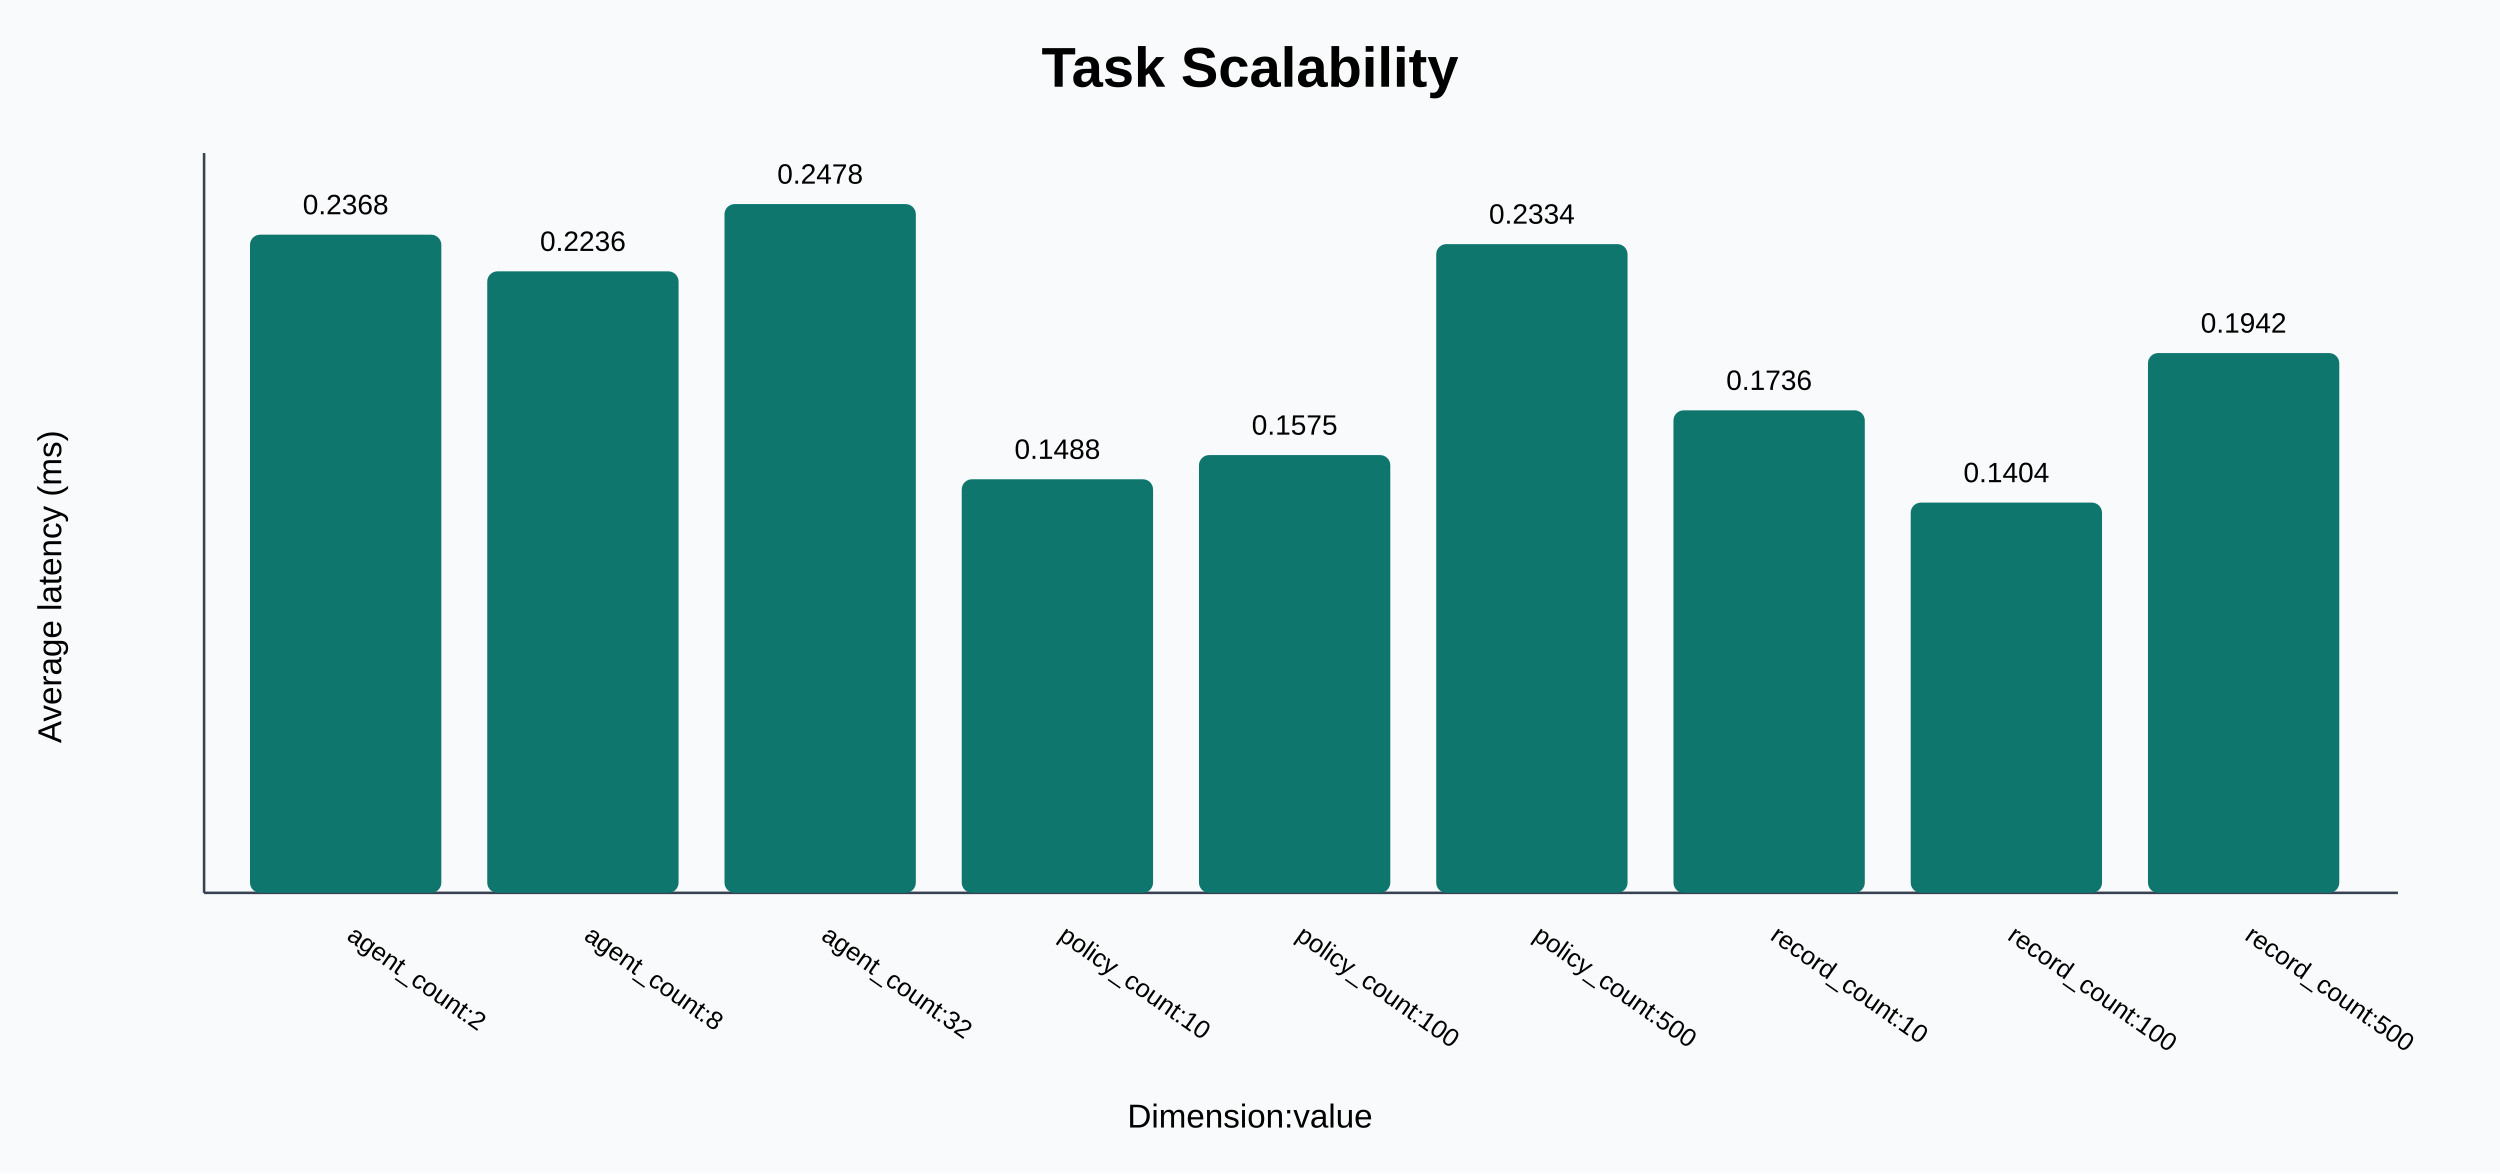
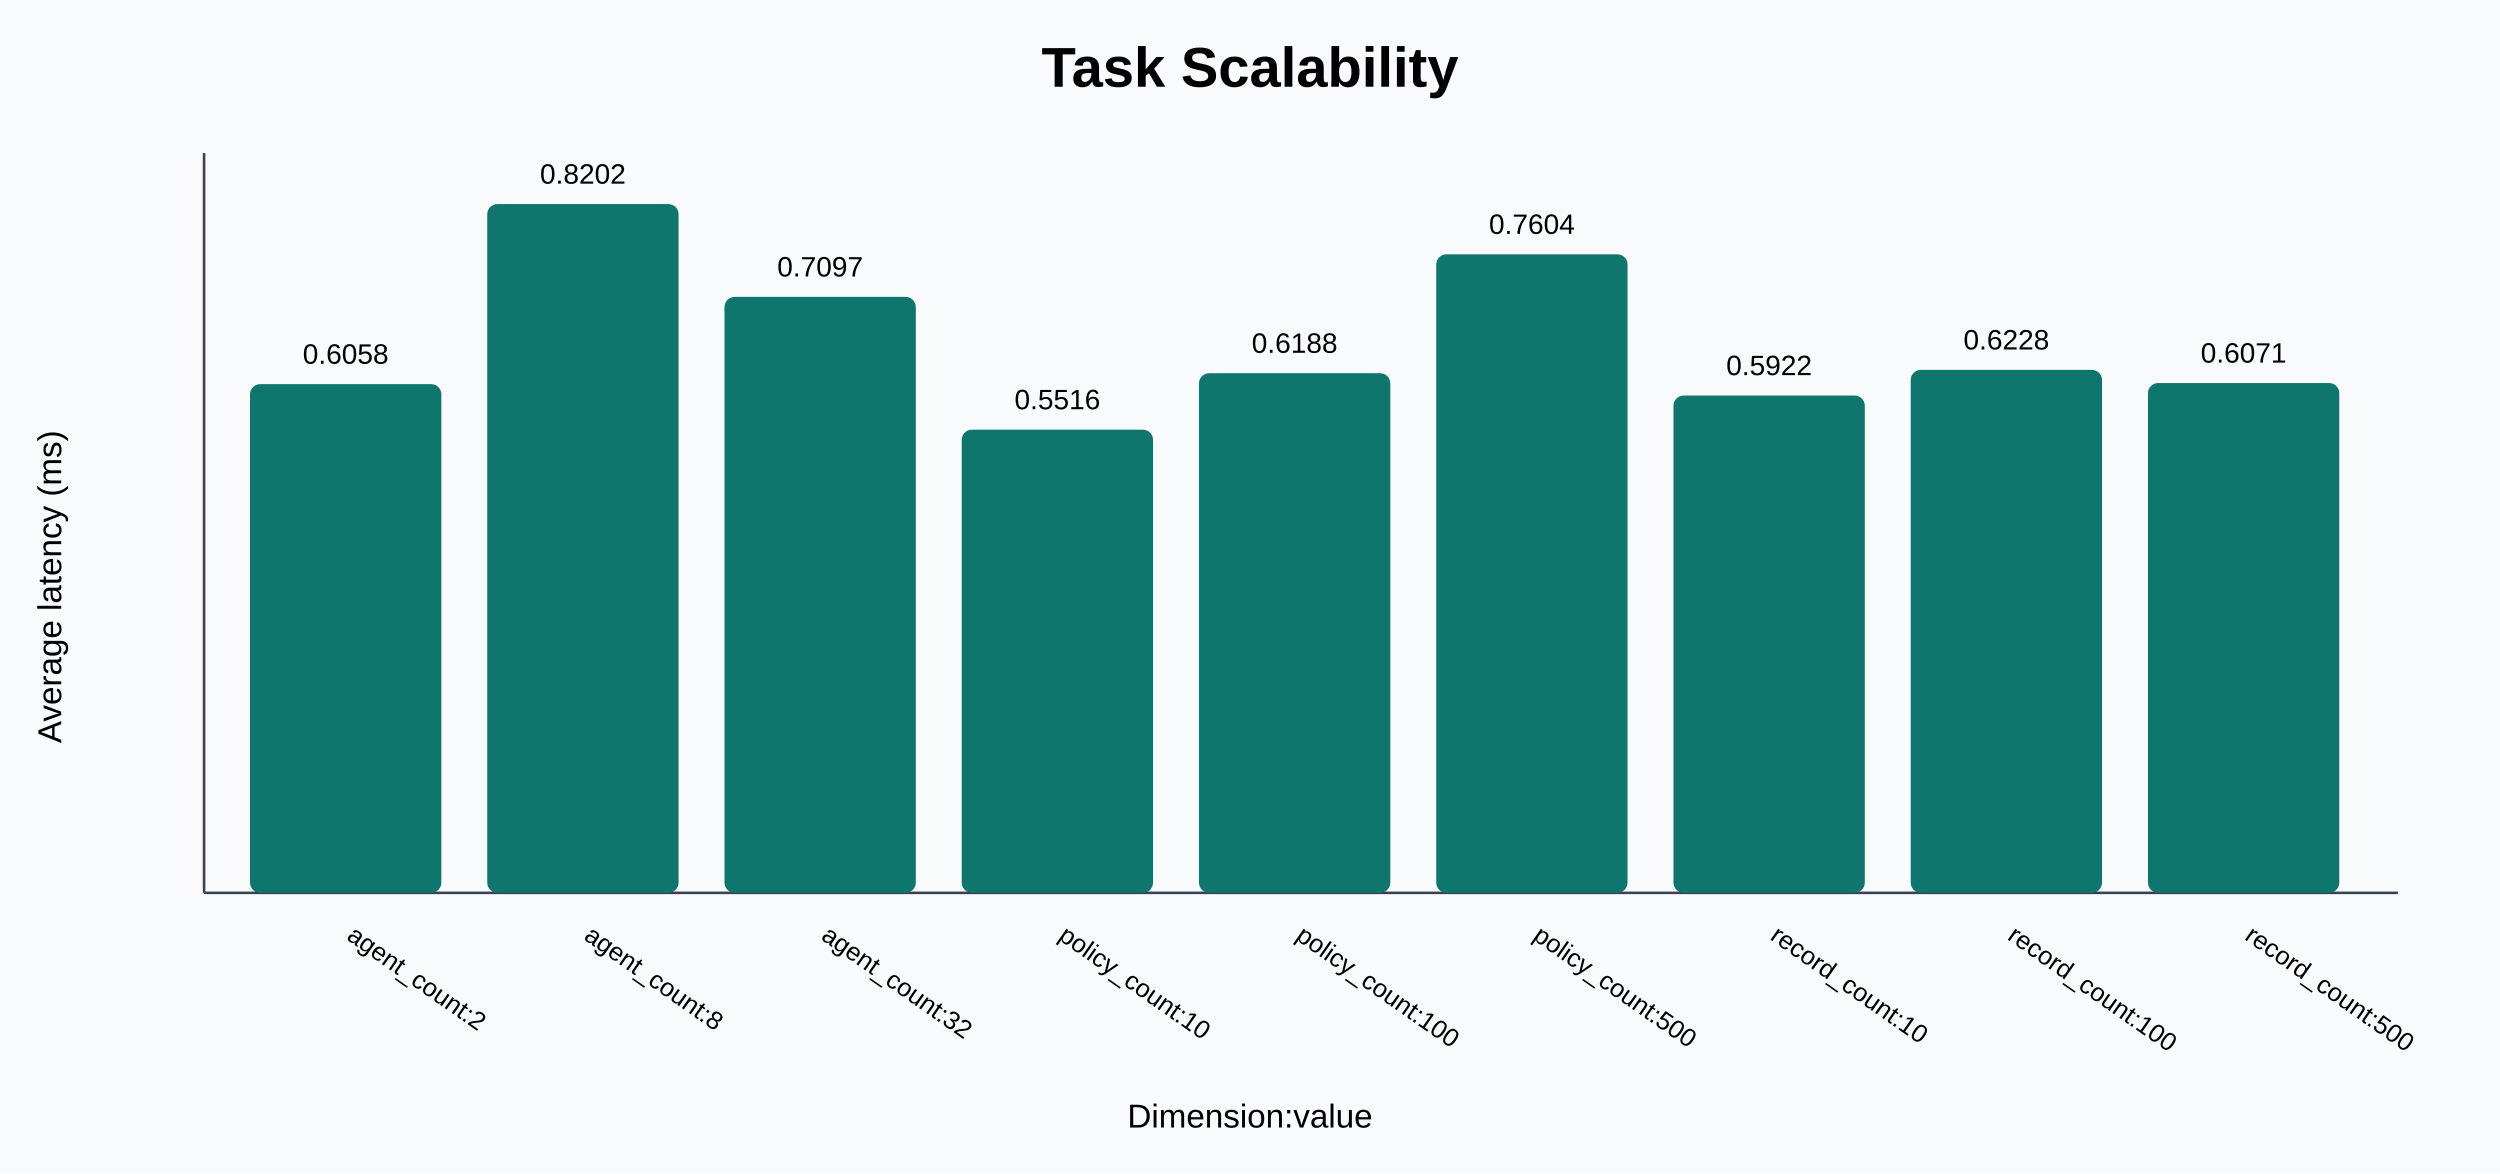
<svg xmlns="http://www.w3.org/2000/svg" width="980" height="460" viewBox="0 0 980 460">
  <rect width="100%" height="100%" fill="#f9fafb" />
  <text x="490.0" y="34" text-anchor="middle" font-family="Arial" font-size="22" font-weight="700">Task Scalability</text>
  <line x1="80" y1="60" x2="80" y2="350" stroke="#374151" />
  <line x1="80" y1="350" x2="940" y2="350" stroke="#374151" />
  <text x="24" y="230.0" transform="rotate(-90 24 230.0)" text-anchor="middle" font-family="Arial" font-size="13">Average latency (ms)</text>
  <text x="490.0" y="442" text-anchor="middle" font-family="Arial" font-size="13">Dimension:value</text>
-   <rect x="98" y="91.99" width="75" height="258.01" fill="#0f766e" rx="4" />
-   <text x="135.5" y="83.99" text-anchor="middle" font-family="Arial" font-size="11">0.2368</text>
+   <rect x="98" y="150.58" width="75" height="199.42" fill="#0f766e" rx="4" />
+   <text x="135.5" y="142.58" text-anchor="middle" font-family="Arial" font-size="11">0.6058</text>
  <text x="135.5" y="368" transform="rotate(35 135.5 368)" text-anchor="start" font-family="Arial" font-size="10">agent_count:2</text>
-   <rect x="191" y="106.37" width="75" height="243.63" fill="#0f766e" rx="4" />
-   <text x="228.5" y="98.37" text-anchor="middle" font-family="Arial" font-size="11">0.2236</text>
+   <rect x="191" y="80.00" width="75" height="270.00" fill="#0f766e" rx="4" />
+   <text x="228.5" y="72.00" text-anchor="middle" font-family="Arial" font-size="11">0.8202</text>
  <text x="228.5" y="368" transform="rotate(35 228.5 368)" text-anchor="start" font-family="Arial" font-size="10">agent_count:8</text>
-   <rect x="284" y="80.00" width="75" height="270.00" fill="#0f766e" rx="4" />
-   <text x="321.5" y="72.00" text-anchor="middle" font-family="Arial" font-size="11">0.2478</text>
+   <rect x="284" y="116.38" width="75" height="233.62" fill="#0f766e" rx="4" />
+   <text x="321.5" y="108.38" text-anchor="middle" font-family="Arial" font-size="11">0.7097</text>
  <text x="321.5" y="368" transform="rotate(35 321.5 368)" text-anchor="start" font-family="Arial" font-size="10">agent_count:32</text>
-   <rect x="377" y="187.87" width="75" height="162.13" fill="#0f766e" rx="4" />
-   <text x="414.5" y="179.87" text-anchor="middle" font-family="Arial" font-size="11">0.1488</text>
+   <rect x="377" y="168.42" width="75" height="181.58" fill="#0f766e" rx="4" />
+   <text x="414.5" y="160.42" text-anchor="middle" font-family="Arial" font-size="11">0.5516</text>
  <text x="414.5" y="368" transform="rotate(35 414.5 368)" text-anchor="start" font-family="Arial" font-size="10">policy_count:10</text>
-   <rect x="470" y="178.39" width="75" height="171.61" fill="#0f766e" rx="4" />
-   <text x="507.5" y="170.39" text-anchor="middle" font-family="Arial" font-size="11">0.1575</text>
+   <rect x="470" y="146.30" width="75" height="203.70" fill="#0f766e" rx="4" />
+   <text x="507.5" y="138.30" text-anchor="middle" font-family="Arial" font-size="11">0.6188</text>
  <text x="507.5" y="368" transform="rotate(35 507.5 368)" text-anchor="start" font-family="Arial" font-size="10">policy_count:100</text>
-   <rect x="563" y="95.69" width="75" height="254.31" fill="#0f766e" rx="4" />
-   <text x="600.5" y="87.69" text-anchor="middle" font-family="Arial" font-size="11">0.2334</text>
+   <rect x="563" y="99.69" width="75" height="250.31" fill="#0f766e" rx="4" />
+   <text x="600.5" y="91.69" text-anchor="middle" font-family="Arial" font-size="11">0.7604</text>
  <text x="600.5" y="368" transform="rotate(35 600.5 368)" text-anchor="start" font-family="Arial" font-size="10">policy_count:500</text>
-   <rect x="656" y="160.85" width="75" height="189.15" fill="#0f766e" rx="4" />
-   <text x="693.5" y="152.85" text-anchor="middle" font-family="Arial" font-size="11">0.1736</text>
+   <rect x="656" y="155.05" width="75" height="194.95" fill="#0f766e" rx="4" />
+   <text x="693.5" y="147.05" text-anchor="middle" font-family="Arial" font-size="11">0.5922</text>
  <text x="693.5" y="368" transform="rotate(35 693.5 368)" text-anchor="start" font-family="Arial" font-size="10">record_count:10</text>
-   <rect x="749" y="197.02" width="75" height="152.98" fill="#0f766e" rx="4" />
-   <text x="786.5" y="189.02" text-anchor="middle" font-family="Arial" font-size="11">0.1404</text>
+   <rect x="749" y="144.98" width="75" height="205.02" fill="#0f766e" rx="4" />
+   <text x="786.5" y="136.98" text-anchor="middle" font-family="Arial" font-size="11">0.6228</text>
  <text x="786.5" y="368" transform="rotate(35 786.5 368)" text-anchor="start" font-family="Arial" font-size="10">record_count:100</text>
-   <rect x="842" y="138.40" width="75" height="211.60" fill="#0f766e" rx="4" />
-   <text x="879.5" y="130.40" text-anchor="middle" font-family="Arial" font-size="11">0.1942</text>
+   <rect x="842" y="150.15" width="75" height="199.85" fill="#0f766e" rx="4" />
+   <text x="879.5" y="142.15" text-anchor="middle" font-family="Arial" font-size="11">0.6071</text>
  <text x="879.5" y="368" transform="rotate(35 879.5 368)" text-anchor="start" font-family="Arial" font-size="10">record_count:500</text>
</svg>
